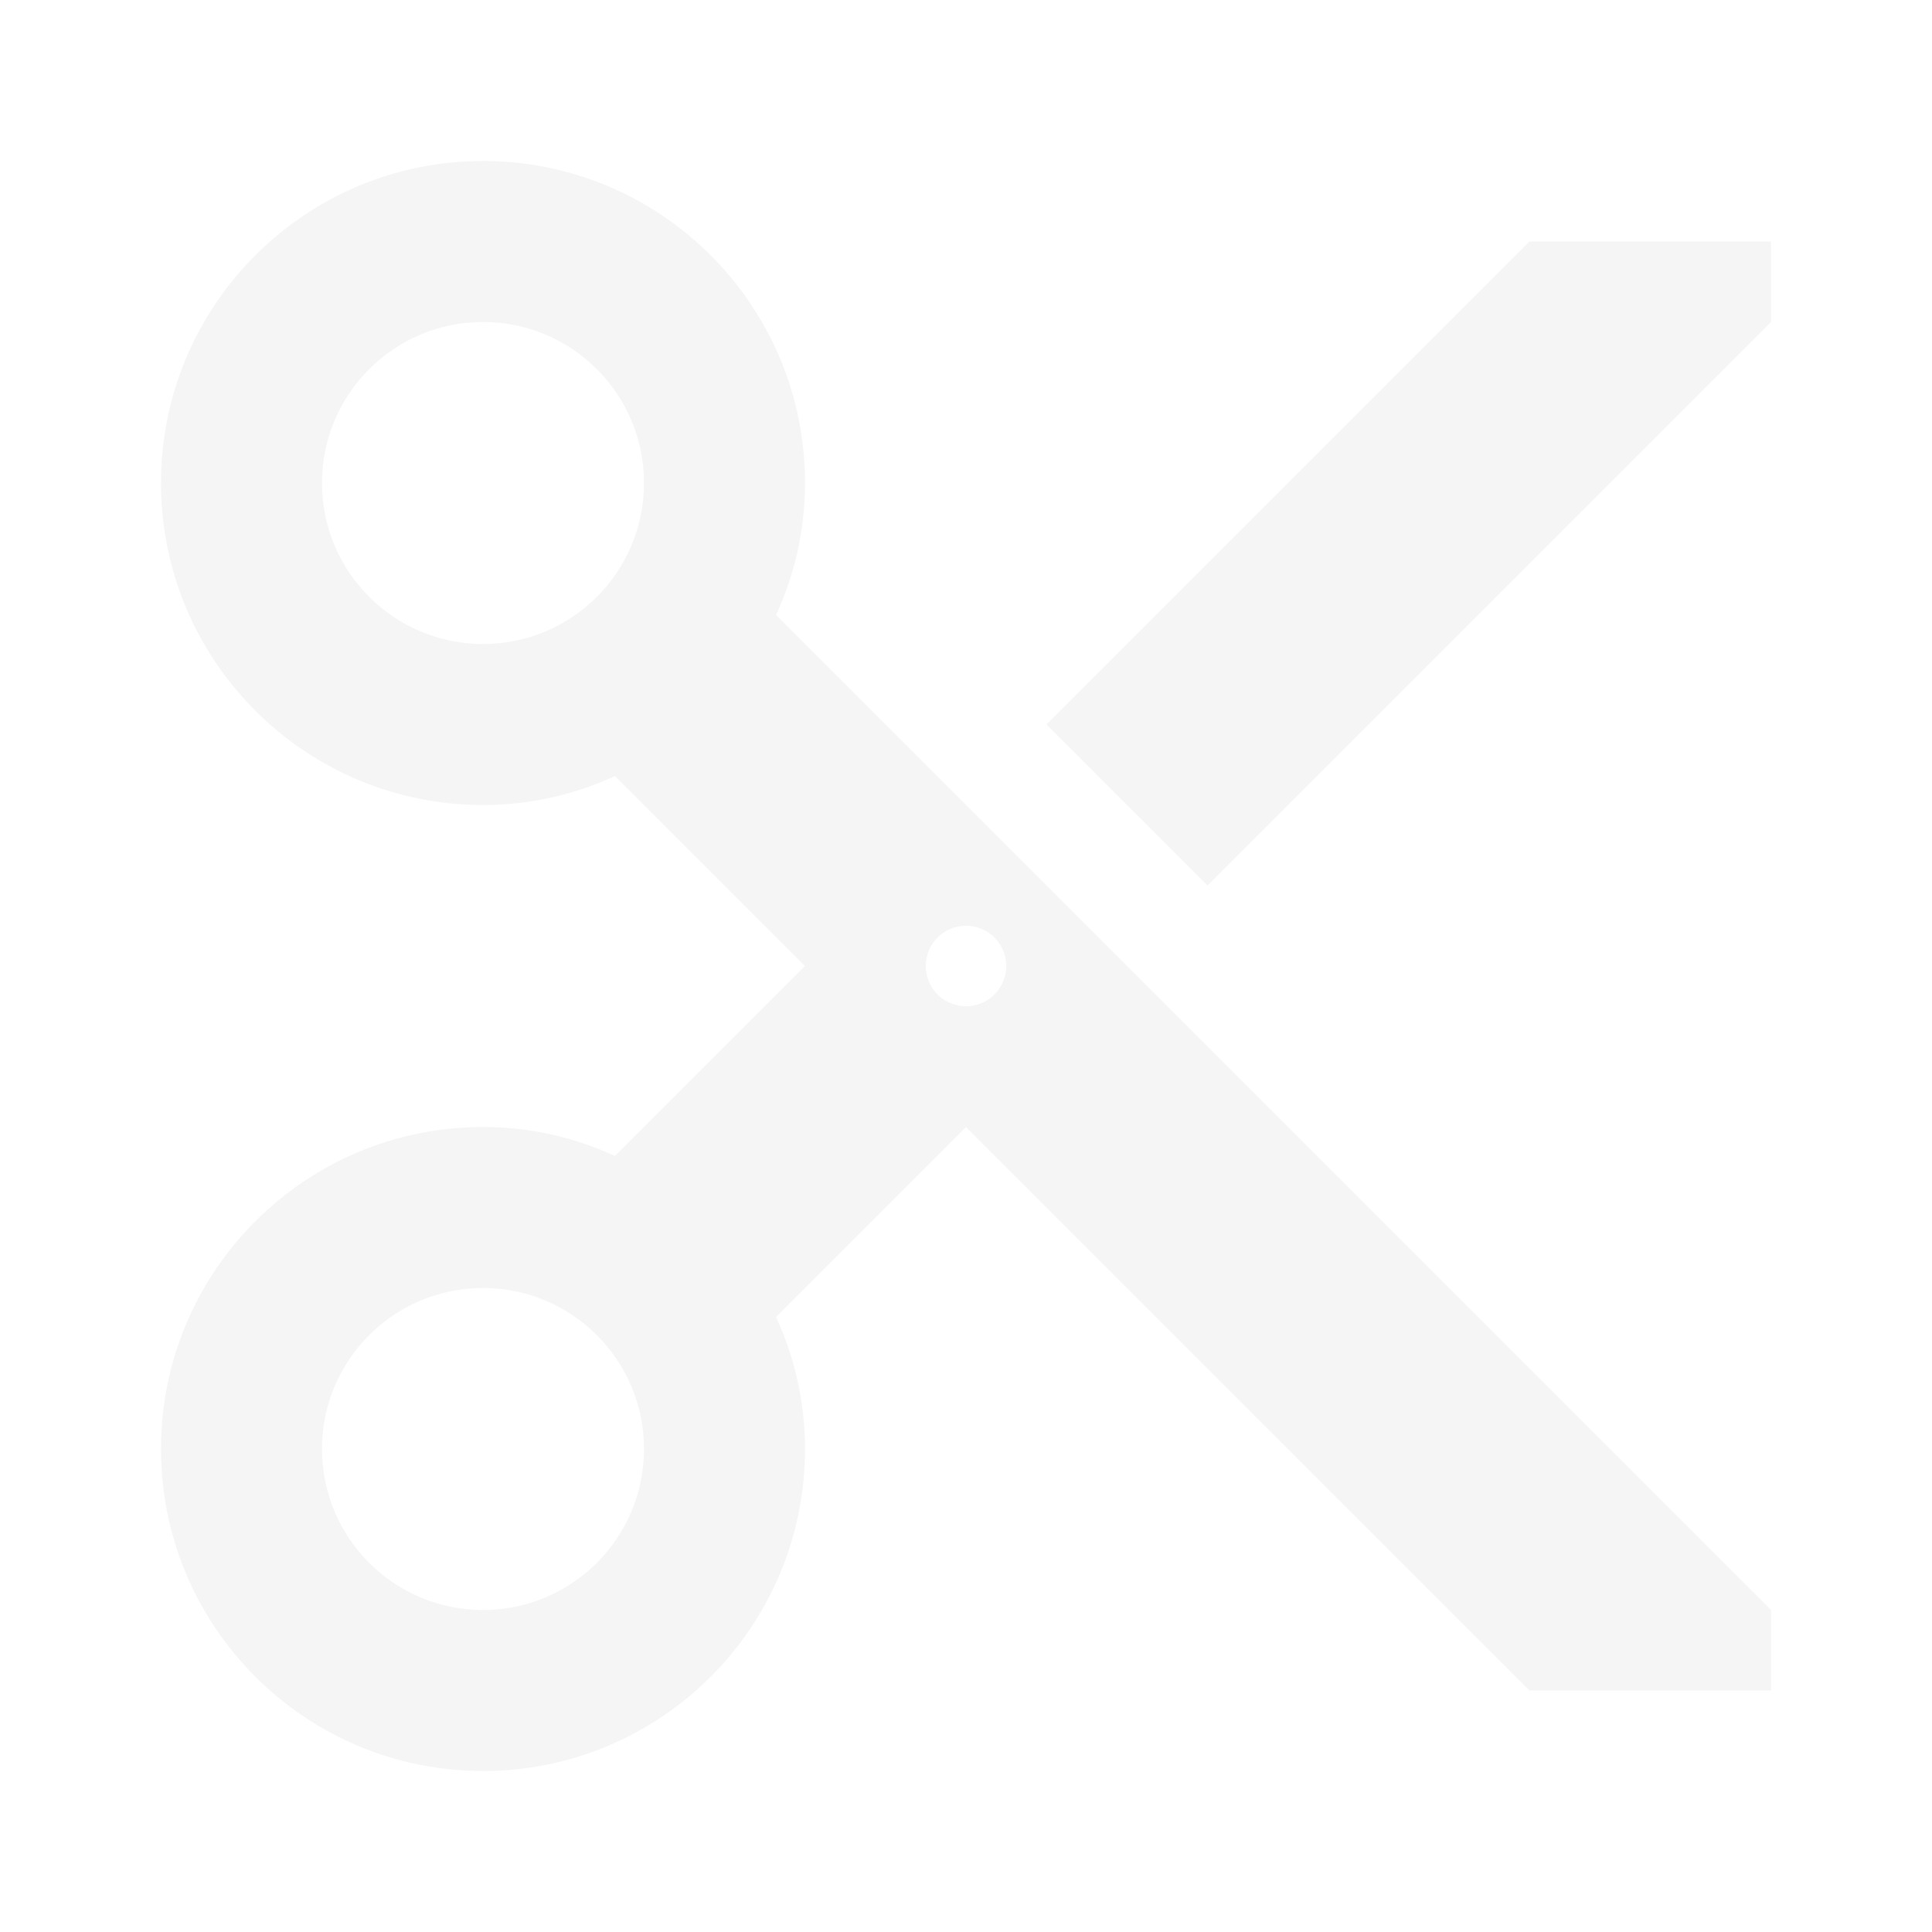
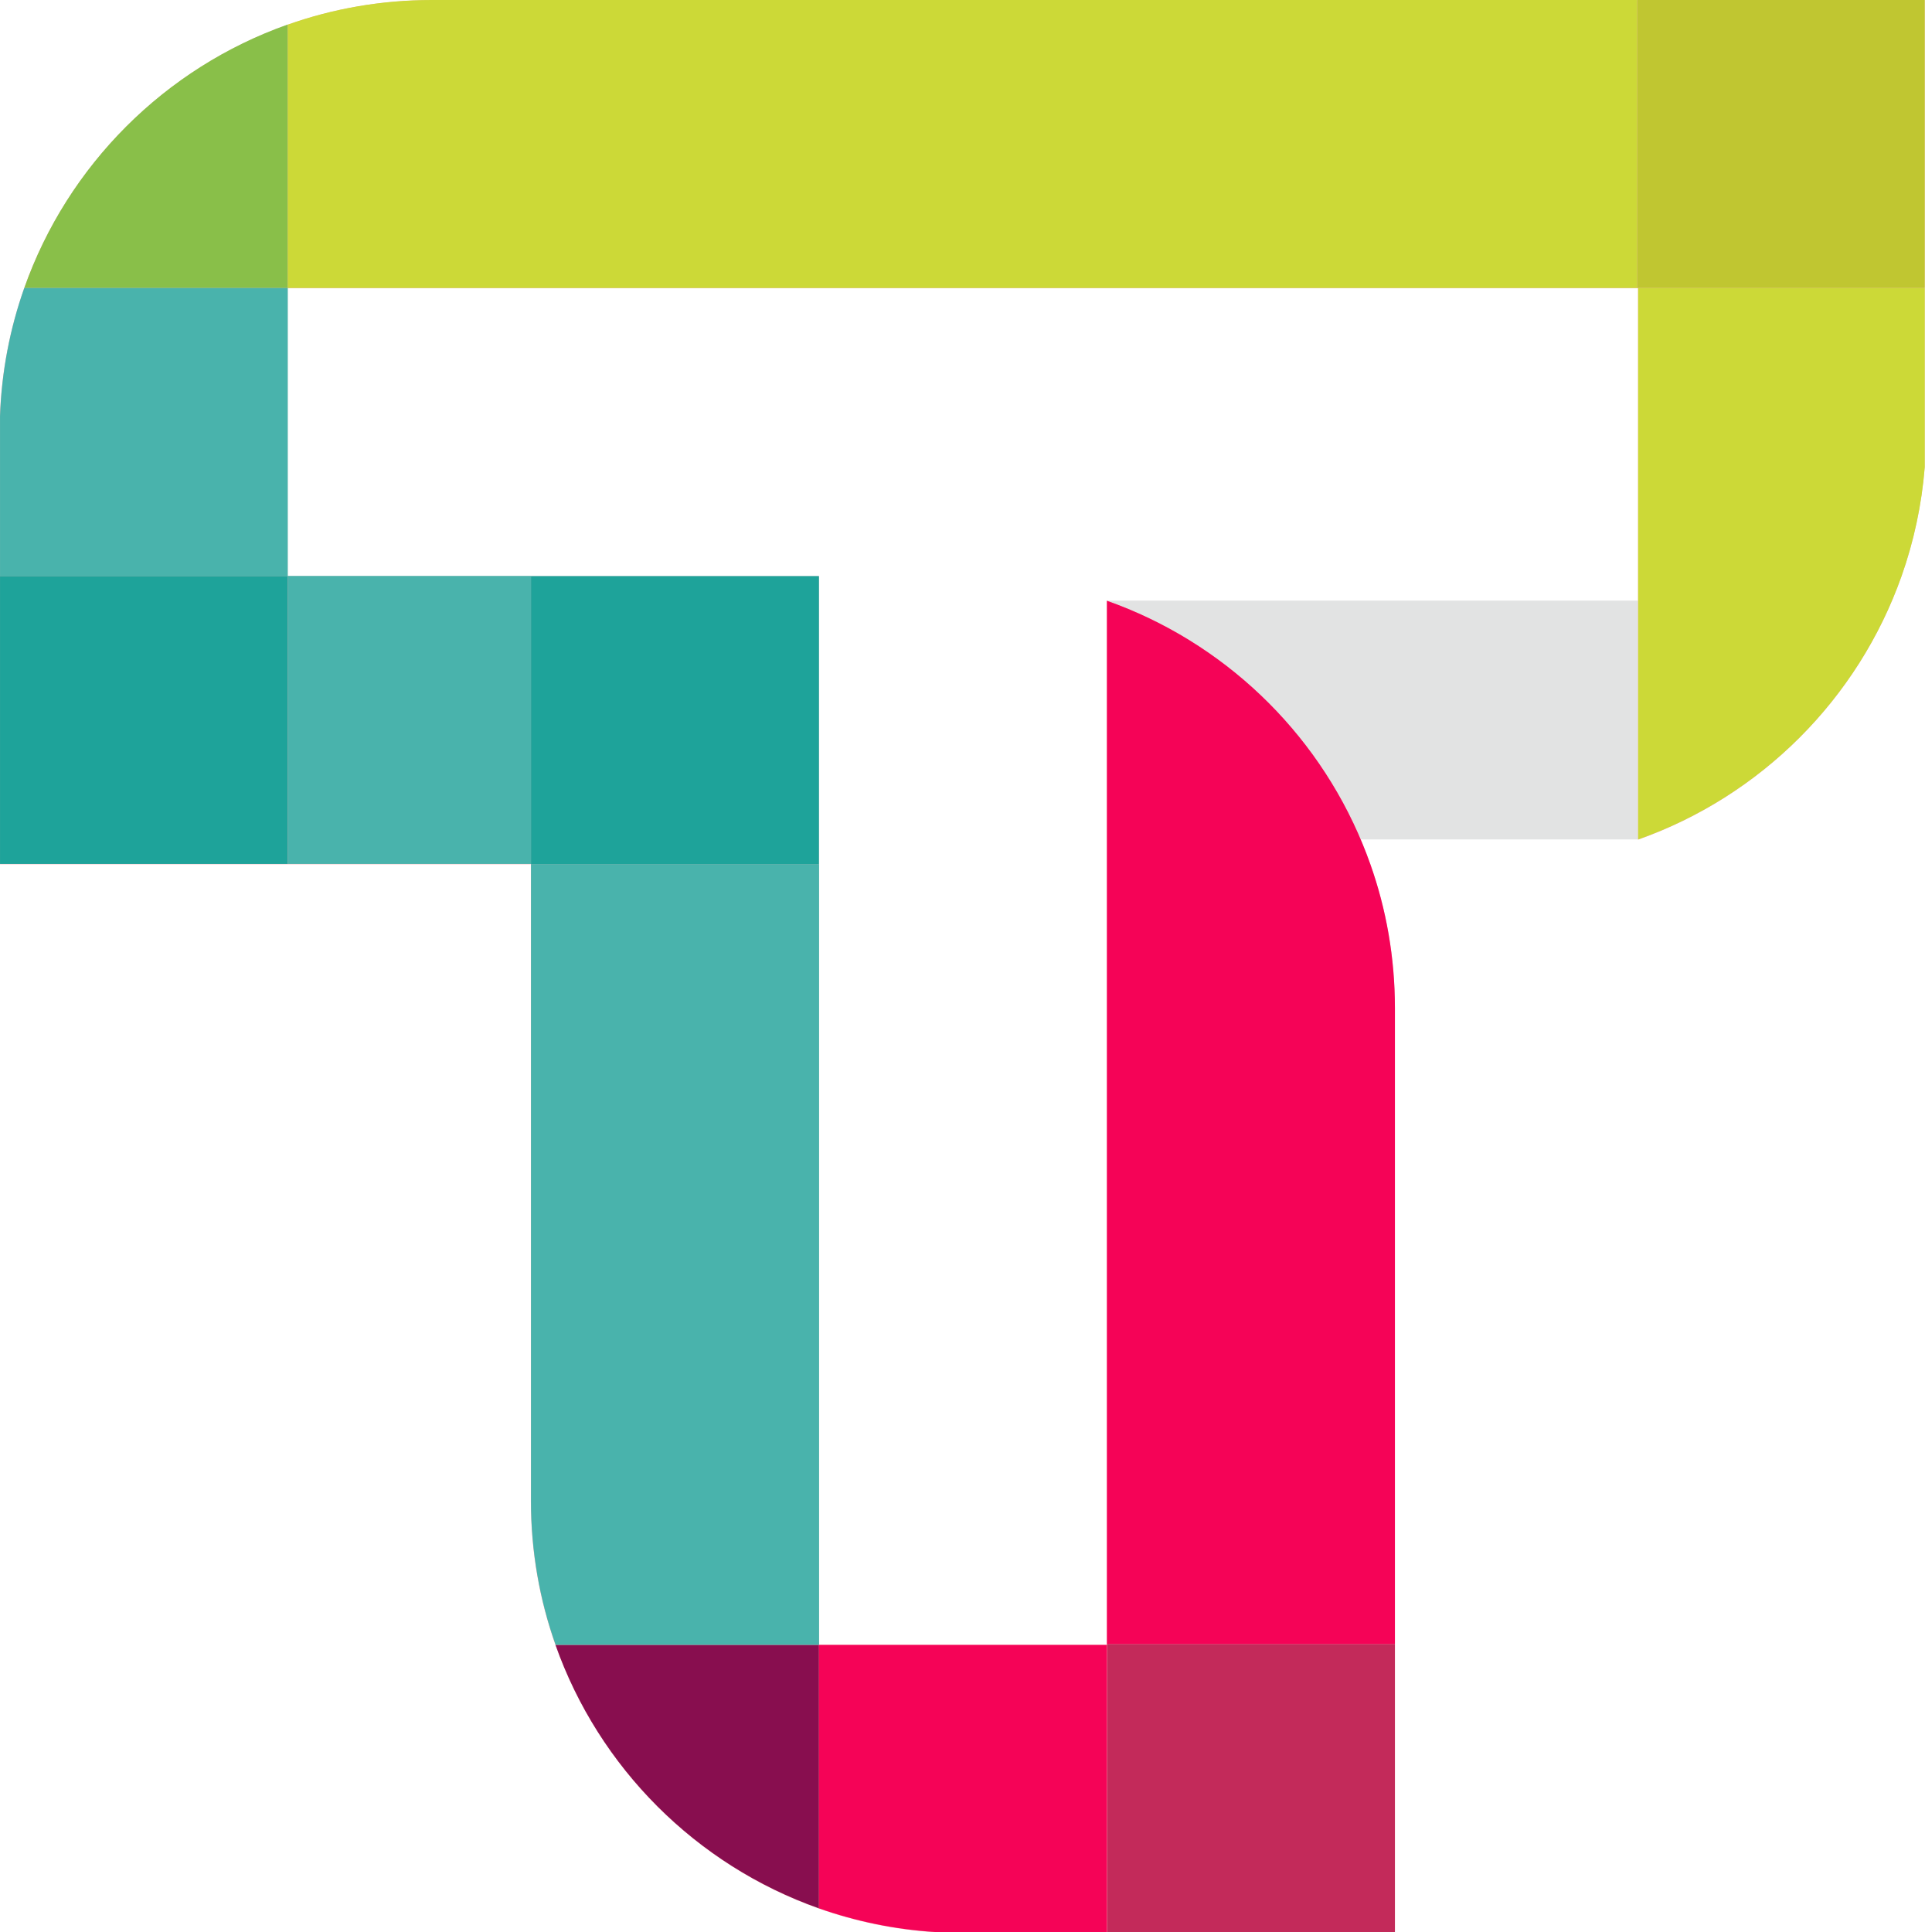
- <svg xmlns="http://www.w3.org/2000/svg" version="1.1" width="24" height="24" viewBox="0 0 24 24">
-   <path d="M19,3L13,9L15,11L22,4V3M12,12.5A0.5,0.5 0 0,1 11.5,12A0.5,0.5 0 0,1 12,11.5A0.5,0.5 0 0,1 12.5,12A0.5,0.5 0 0,1 12,12.5M6,20A2,2 0 0,1 4,18C4,16.89 4.9,16 6,16A2,2 0 0,1 8,18C8,19.11 7.1,20 6,20M6,8A2,2 0 0,1 4,6C4,4.89 4.9,4 6,4A2,2 0 0,1 8,6C8,7.11 7.1,8 6,8M9.64,7.64C9.87,7.14 10,6.59 10,6A4,4 0 0,0 6,2A4,4 0 0,0 2,6A4,4 0 0,0 6,10C6.59,10 7.14,9.87 7.64,9.64L10,12L7.64,14.36C7.14,14.13 6.59,14 6,14A4,4 0 0,0 2,18A4,4 0 0,0 6,22A4,4 0 0,0 10,18C10,17.41 9.87,16.86 9.64,16.36L12,14L19,21H22V20L9.64,7.64Z" fill="#f5f5f5" />
+ <svg xmlns="http://www.w3.org/2000/svg" width="20.99mm" height="21.068mm" version="1.0" viewBox="0 0 157.87 158.46" shape-rendering="geometricPrecision" text-rendering="geometricPrecision" image-rendering="optimizeQuality" fill-rule="evenodd" clip-rule="evenodd">
+   <defs>
+     <style>
+       .fil2 { fill: #1ea39a; }
+       .fil8 { fill: #49b3ac; }
+       .fil7 { fill: #ccd937; }
+       .fil9 { fill: #f50357; }
+     </style>
+   </defs>
+   <g>
+     <path fill="#c6c7c7" fill-opacity=".502" d="M90.79 49.26h43.57v19.59H90.79z" />
+     <path d="M114.41 82.68c0-4.14-.71-8.12-2.02-11.81-.2-.56-.41-1.12-.64-1.67-3.82-9.28-11.46-16.57-20.97-19.93v85.65H67.16V47.26H23.59V23.64h110.76v45.23c10.07-3.56 18.05-11.54 21.61-21.61 1-2.83 1.65-5.83 1.9-8.93V.01H35.4c-4.14 0-8.12.71-11.81 2.02C13.52 5.59 5.54 13.57 1.98 23.64.81 26.95.12 30.48-.01 34.16v36.73h43.55v52.23c0 4.14.71 8.12 2.02 11.81 3.56 10.07 11.54 18.05 21.61 21.61 3.01 1.06 6.2 1.73 9.52 1.94h37.72V82.7z" fill="#f6b3b6" />
+     <path class="fil2" d="M0 47.24h23.6v23.62H0z" />
+     <path fill="#c0c631" d="M134.27 0h23.6v23.62h-23.6z" />
+     <path fill="#c32a5a" d="M90.81 134.84h23.6v23.62h-23.6z" />
+     <path d="M1.99 23.62H23.6V2.01C13.53 5.57 5.55 13.55 1.99 23.62z" fill="#89bf49" />
+     <path d="M67.17 134.91H45.56c3.56 10.07 11.54 18.05 21.61 21.61v-21.61z" fill="#880e4f" />
+     <path class="fil7" d="M23.6 23.62h110.67V0H35.41c-4.14 0-8.12.71-11.81 2.02v21.61zM134.36 23.62v45.23c10.07-3.56 18.05-11.54 21.61-21.61 1-2.83 1.65-5.83 1.9-8.93V23.62h-23.51z" />
+     <path class="fil8" d="M23.6 47.24V23.62H1.99C.82 26.93.13 30.46 0 34.14v13.11h23.6zM43.55 47.24H23.6v23.62h19.95V47.24zM67.15 70.87h-23.6v52.23c0 4.14.71 8.12 2.02 11.81h21.61V70.87h-.02z" />
+     <path class="fil9" d="M90.79 134.91H67.17v21.61c3.01 1.06 6.2 1.73 9.52 1.94h14.1v-23.55zM90.79 49.26v85.65h.02v-.07h23.6V82.68c0-4.14-.71-8.12-2.02-11.81-.2-.56-.41-1.12-.64-1.67-3.82-9.28-11.46-16.57-20.97-19.93z" />
+     <path class="fil2" d="M67.17 70.87V47.25H43.55v23.62h23.62z" />
+   </g>
</svg>
